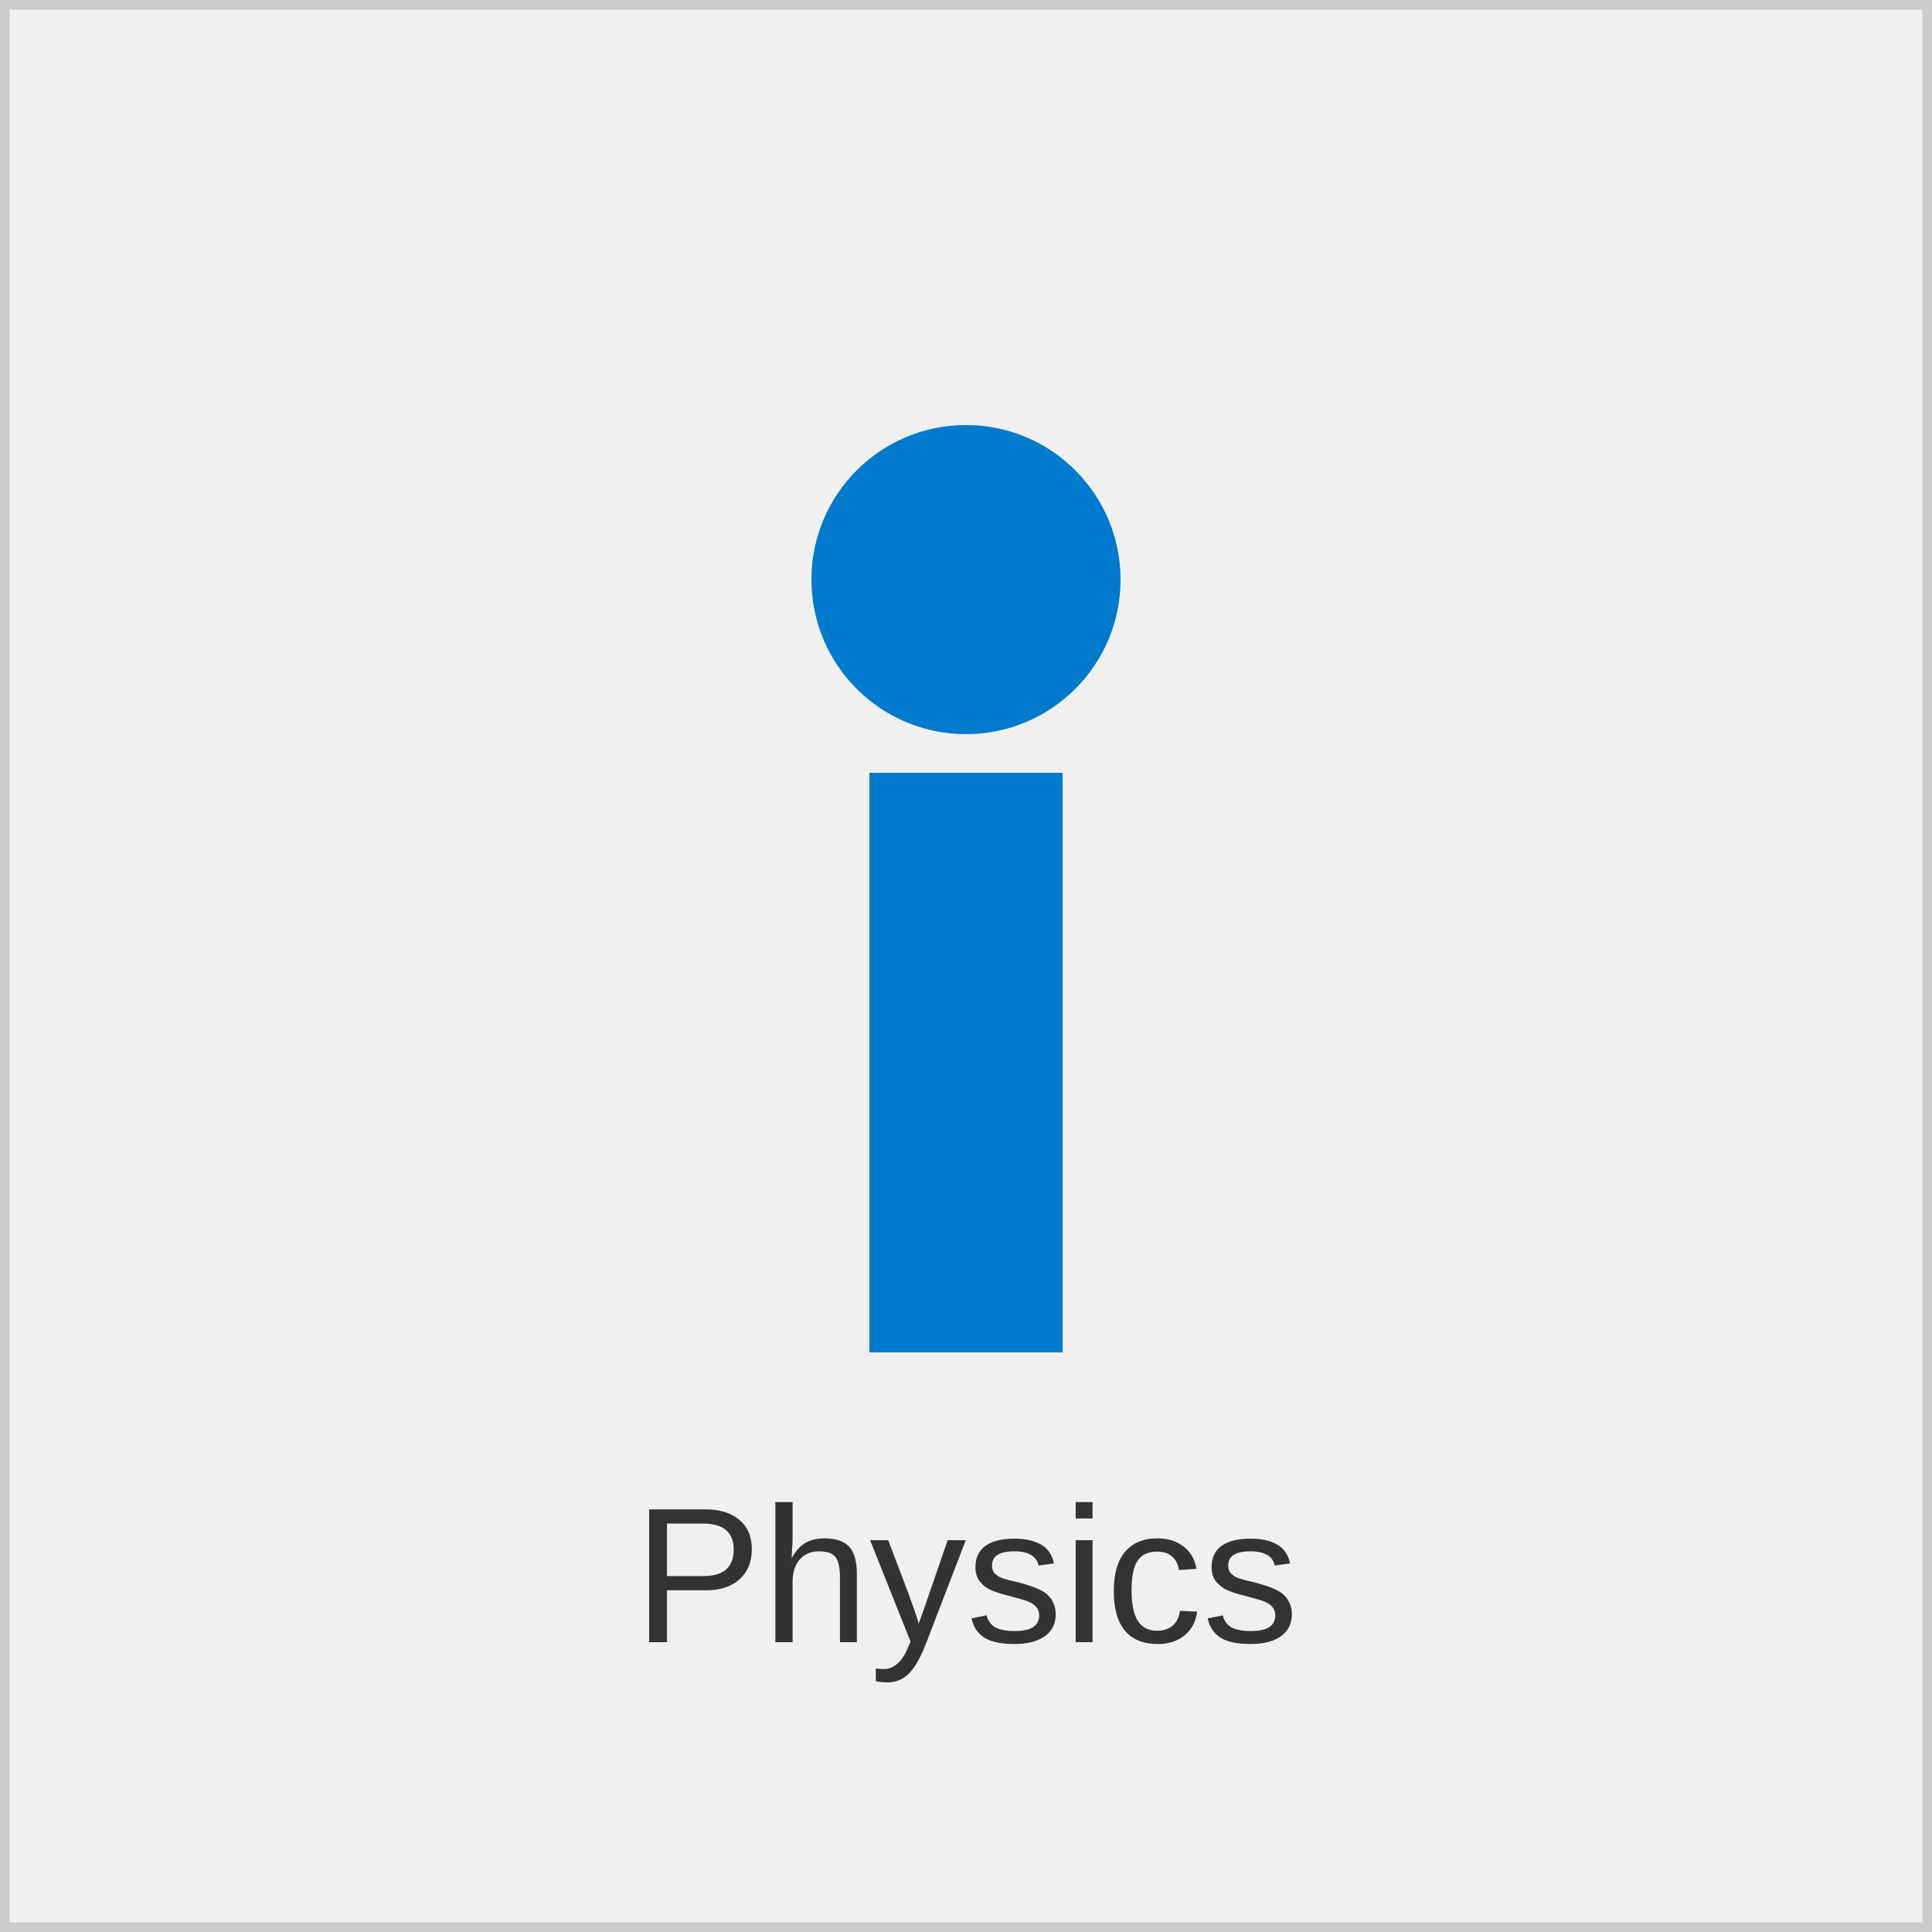
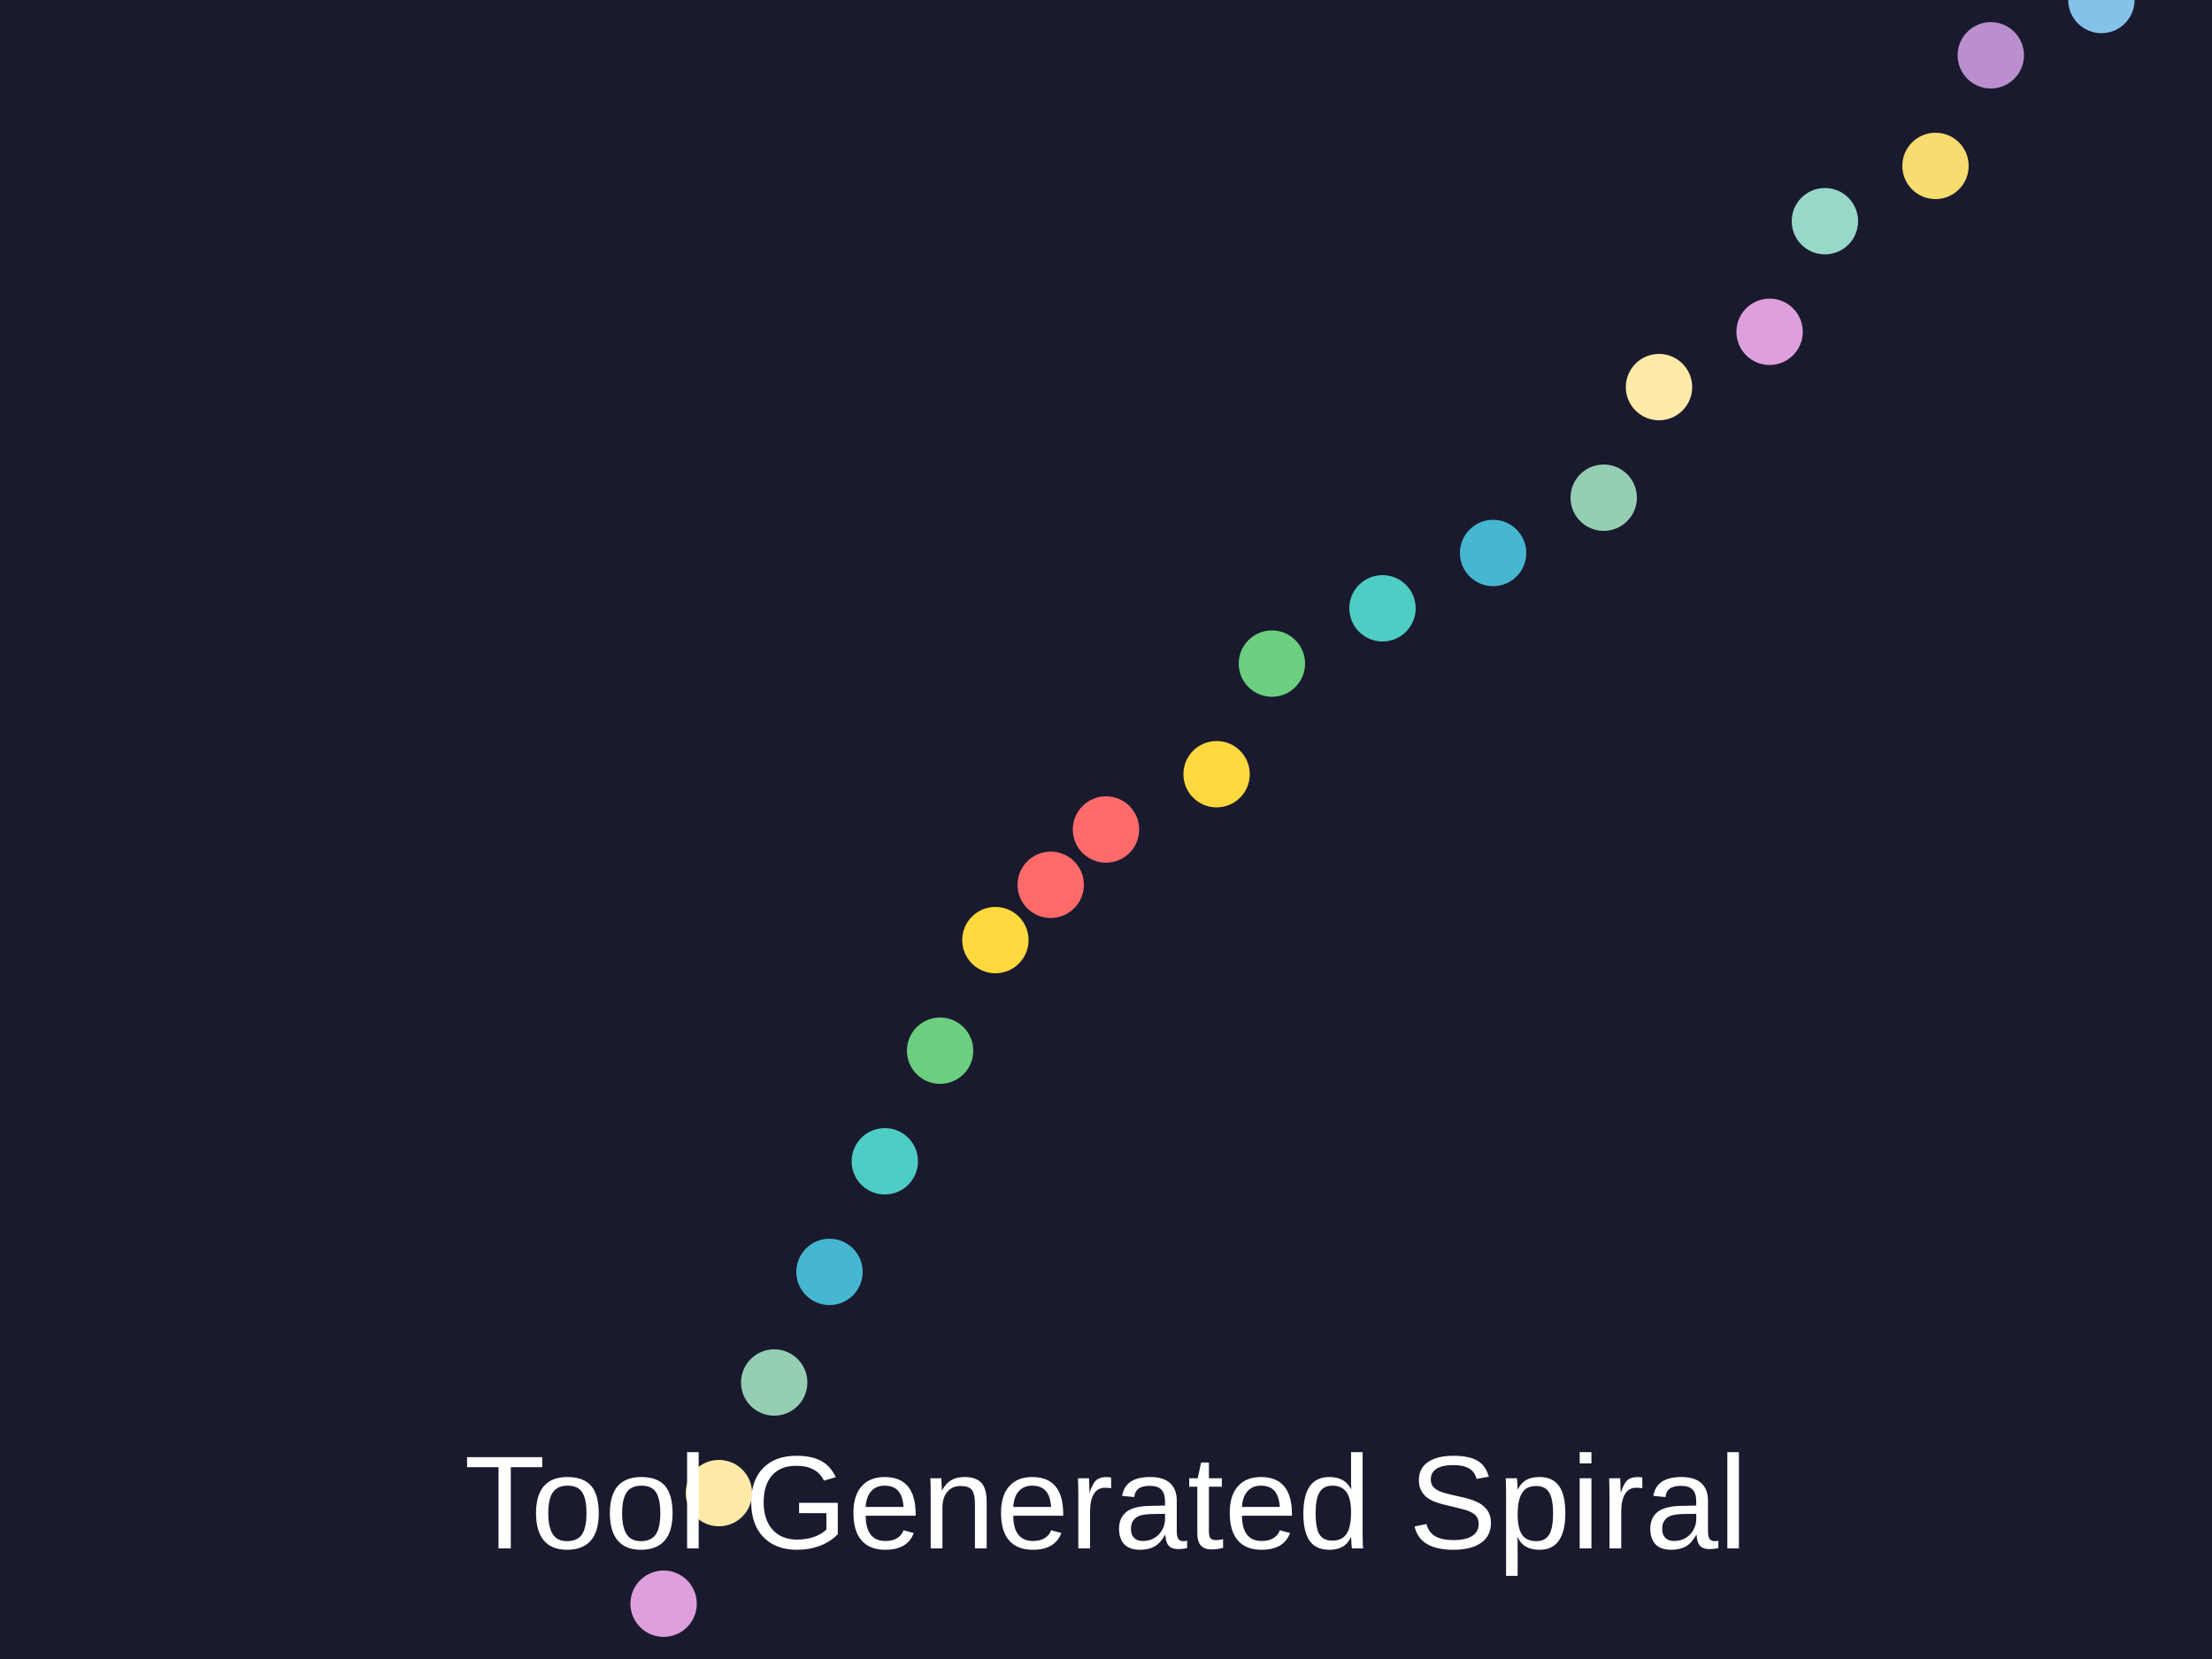
- <svg xmlns="http://www.w3.org/2000/svg" width="100" height="100" viewBox="0 0 100 100">
-   <rect width="100" height="100" fill="#f0f0f0" stroke="#ccc" stroke-width="1" />
-   <circle cx="50" cy="30" r="8" fill="#007acc" />
-   <rect x="45" y="40" width="10" height="30" fill="#007acc" />
-   <text x="50" y="85" text-anchor="middle" font-family="Arial" font-size="10" fill="#333">Physics</text>
+ <svg xmlns="http://www.w3.org/2000/svg" width="200" height="150">
+   <rect width="200" height="150" fill="#1a1a2e" />
+   <circle cx="100" cy="75" r="3" fill="#FF6B6B" />
+   <circle cx="110" cy="70" r="3" fill="#FFD93D" />
+   <circle cx="115" cy="60" r="3" fill="#6BCF7F" />
+   <circle cx="125" cy="55" r="3" fill="#4ECDC4" />
+   <circle cx="135" cy="50" r="3" fill="#45B7D1" />
+   <circle cx="145" cy="45" r="3" fill="#96CEB4" />
+   <circle cx="150" cy="35" r="3" fill="#FFEAA7" />
+   <circle cx="160" cy="30" r="3" fill="#DDA0DD" />
+   <circle cx="165" cy="20" r="3" fill="#98D8C8" />
+   <circle cx="175" cy="15" r="3" fill="#F7DC6F" />
+   <circle cx="180" cy="5" r="3" fill="#BB8FCE" />
+   <circle cx="190" cy="0" r="3" fill="#85C1E9" />
+   <circle cx="95" cy="80" r="3" fill="#FF6B6B" />
+   <circle cx="90" cy="85" r="3" fill="#FFD93D" />
+   <circle cx="85" cy="95" r="3" fill="#6BCF7F" />
+   <circle cx="80" cy="105" r="3" fill="#4ECDC4" />
+   <circle cx="75" cy="115" r="3" fill="#45B7D1" />
+   <circle cx="70" cy="125" r="3" fill="#96CEB4" />
+   <circle cx="65" cy="135" r="3" fill="#FFEAA7" />
+   <circle cx="60" cy="145" r="3" fill="#DDA0DD" />
+   <text x="100" y="140" text-anchor="middle" font-family="Arial" font-size="12" fill="#FFF">Tool Generated Spiral</text>
</svg>
